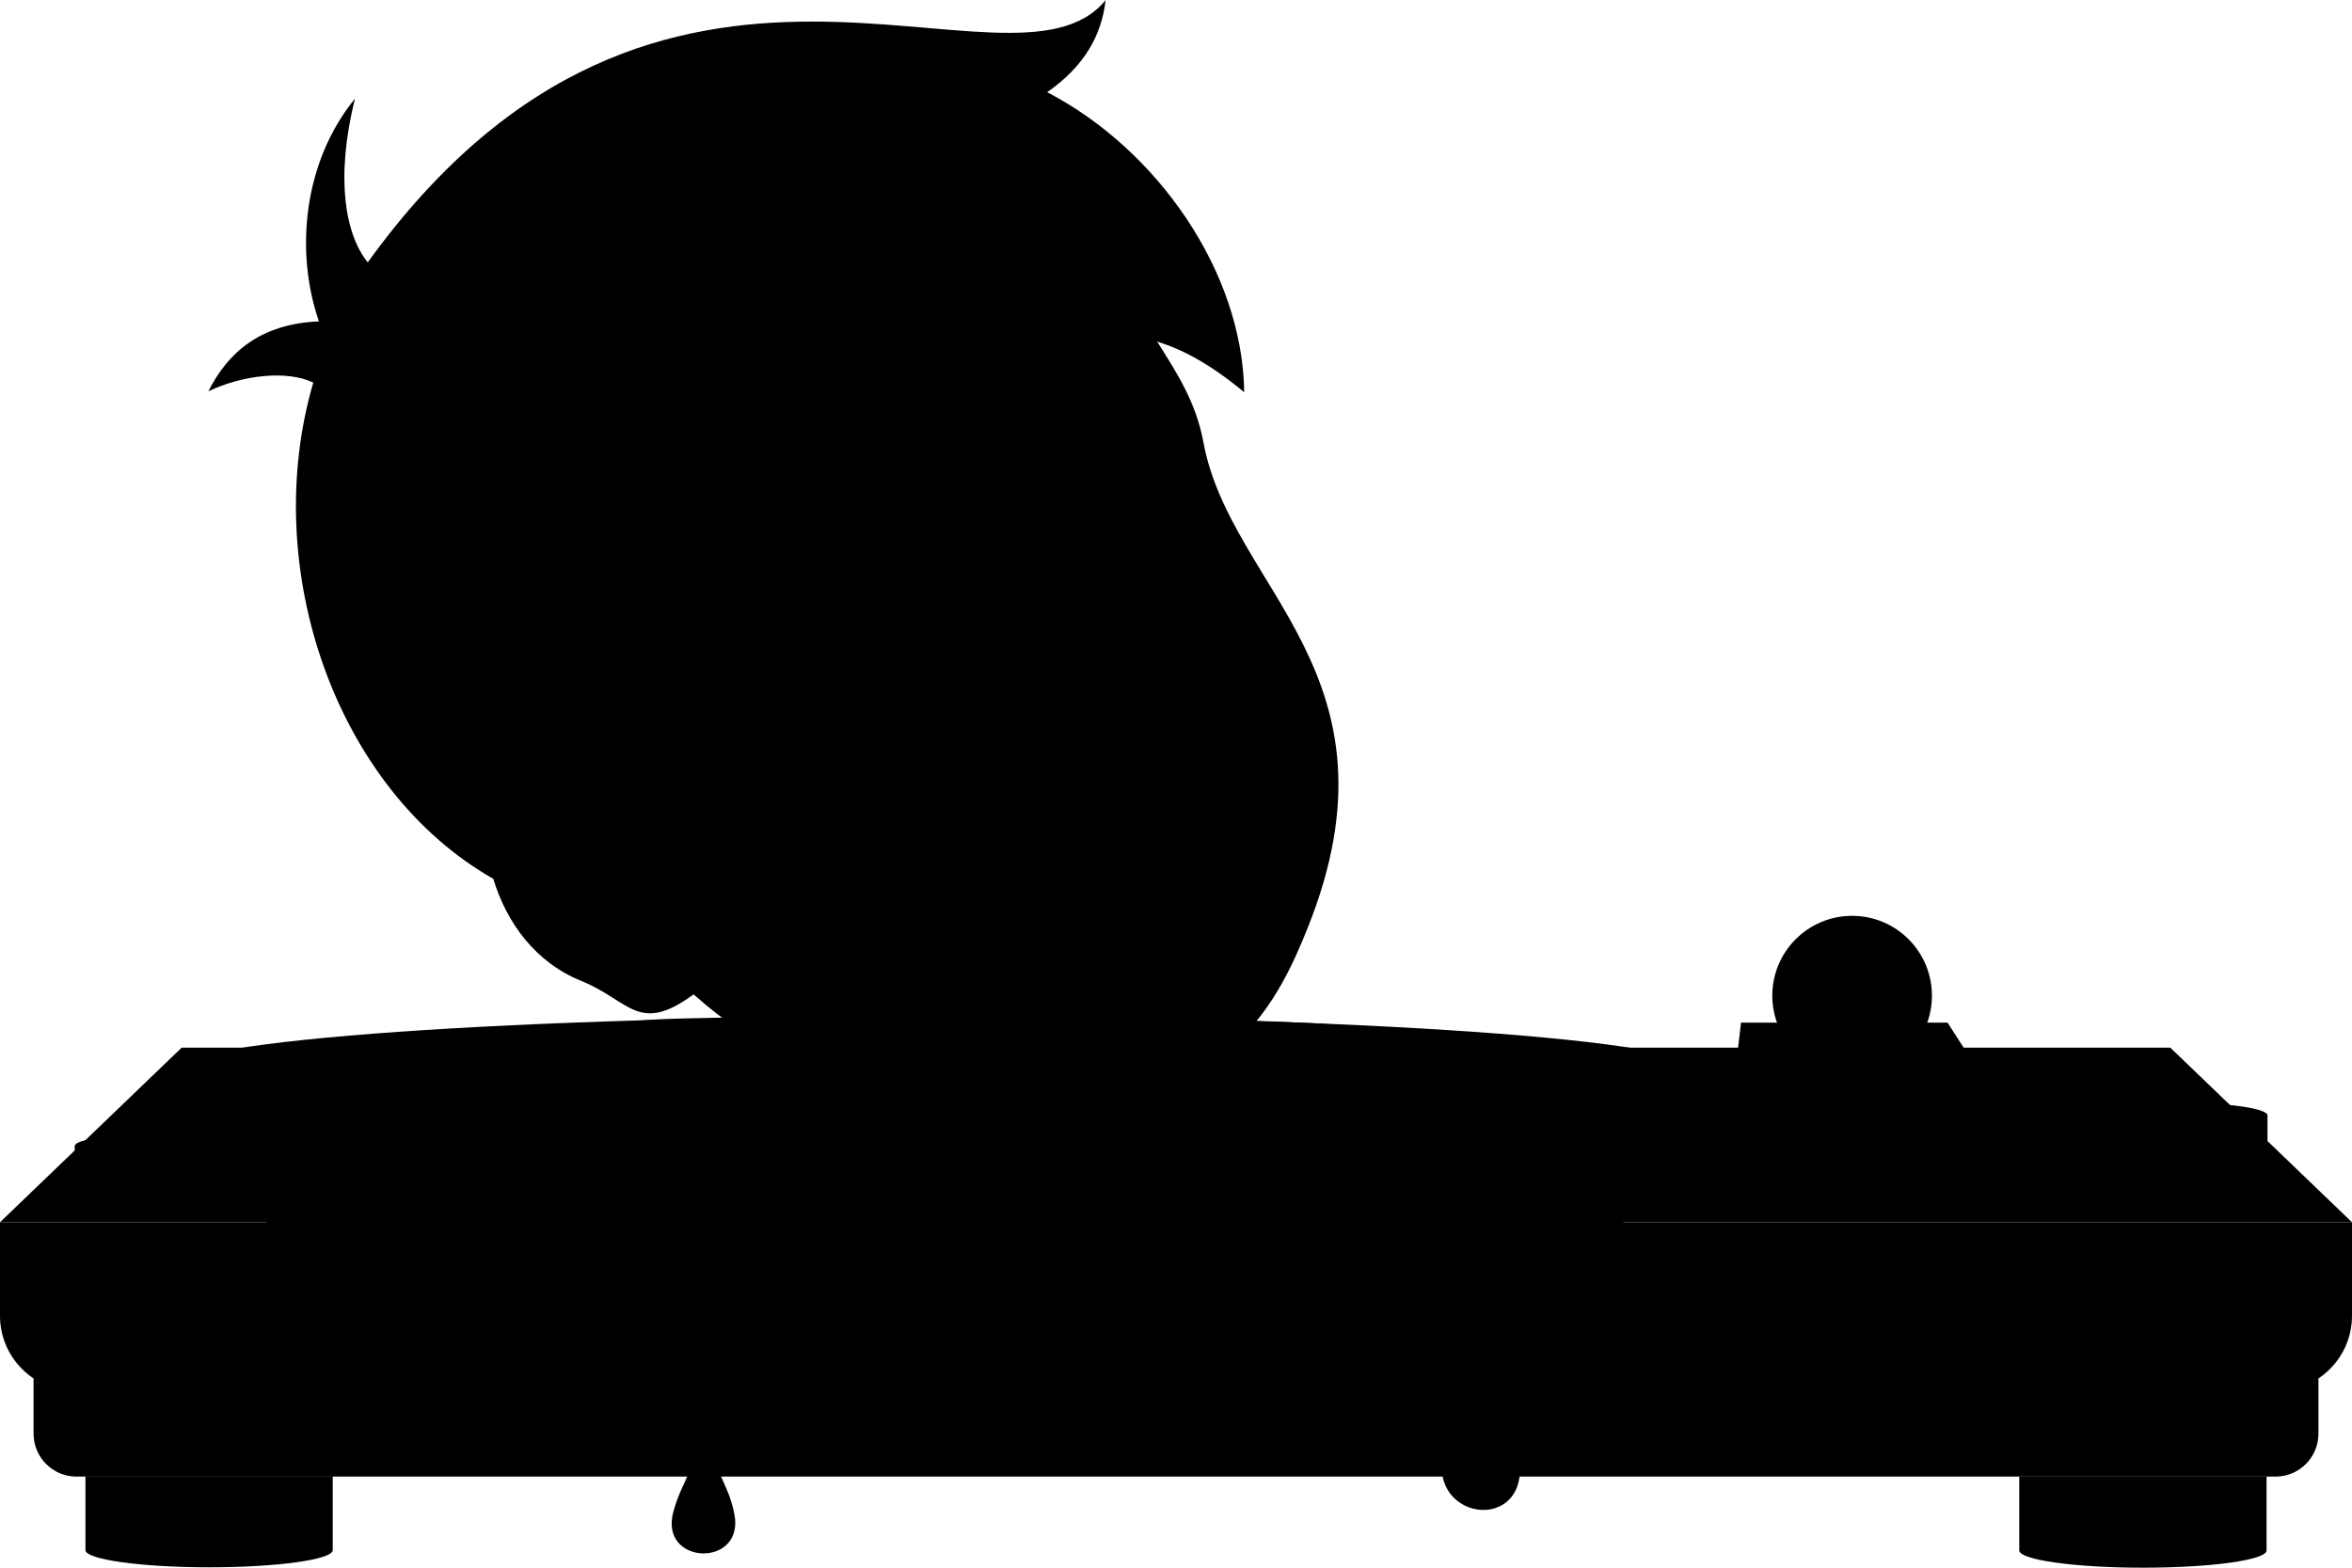
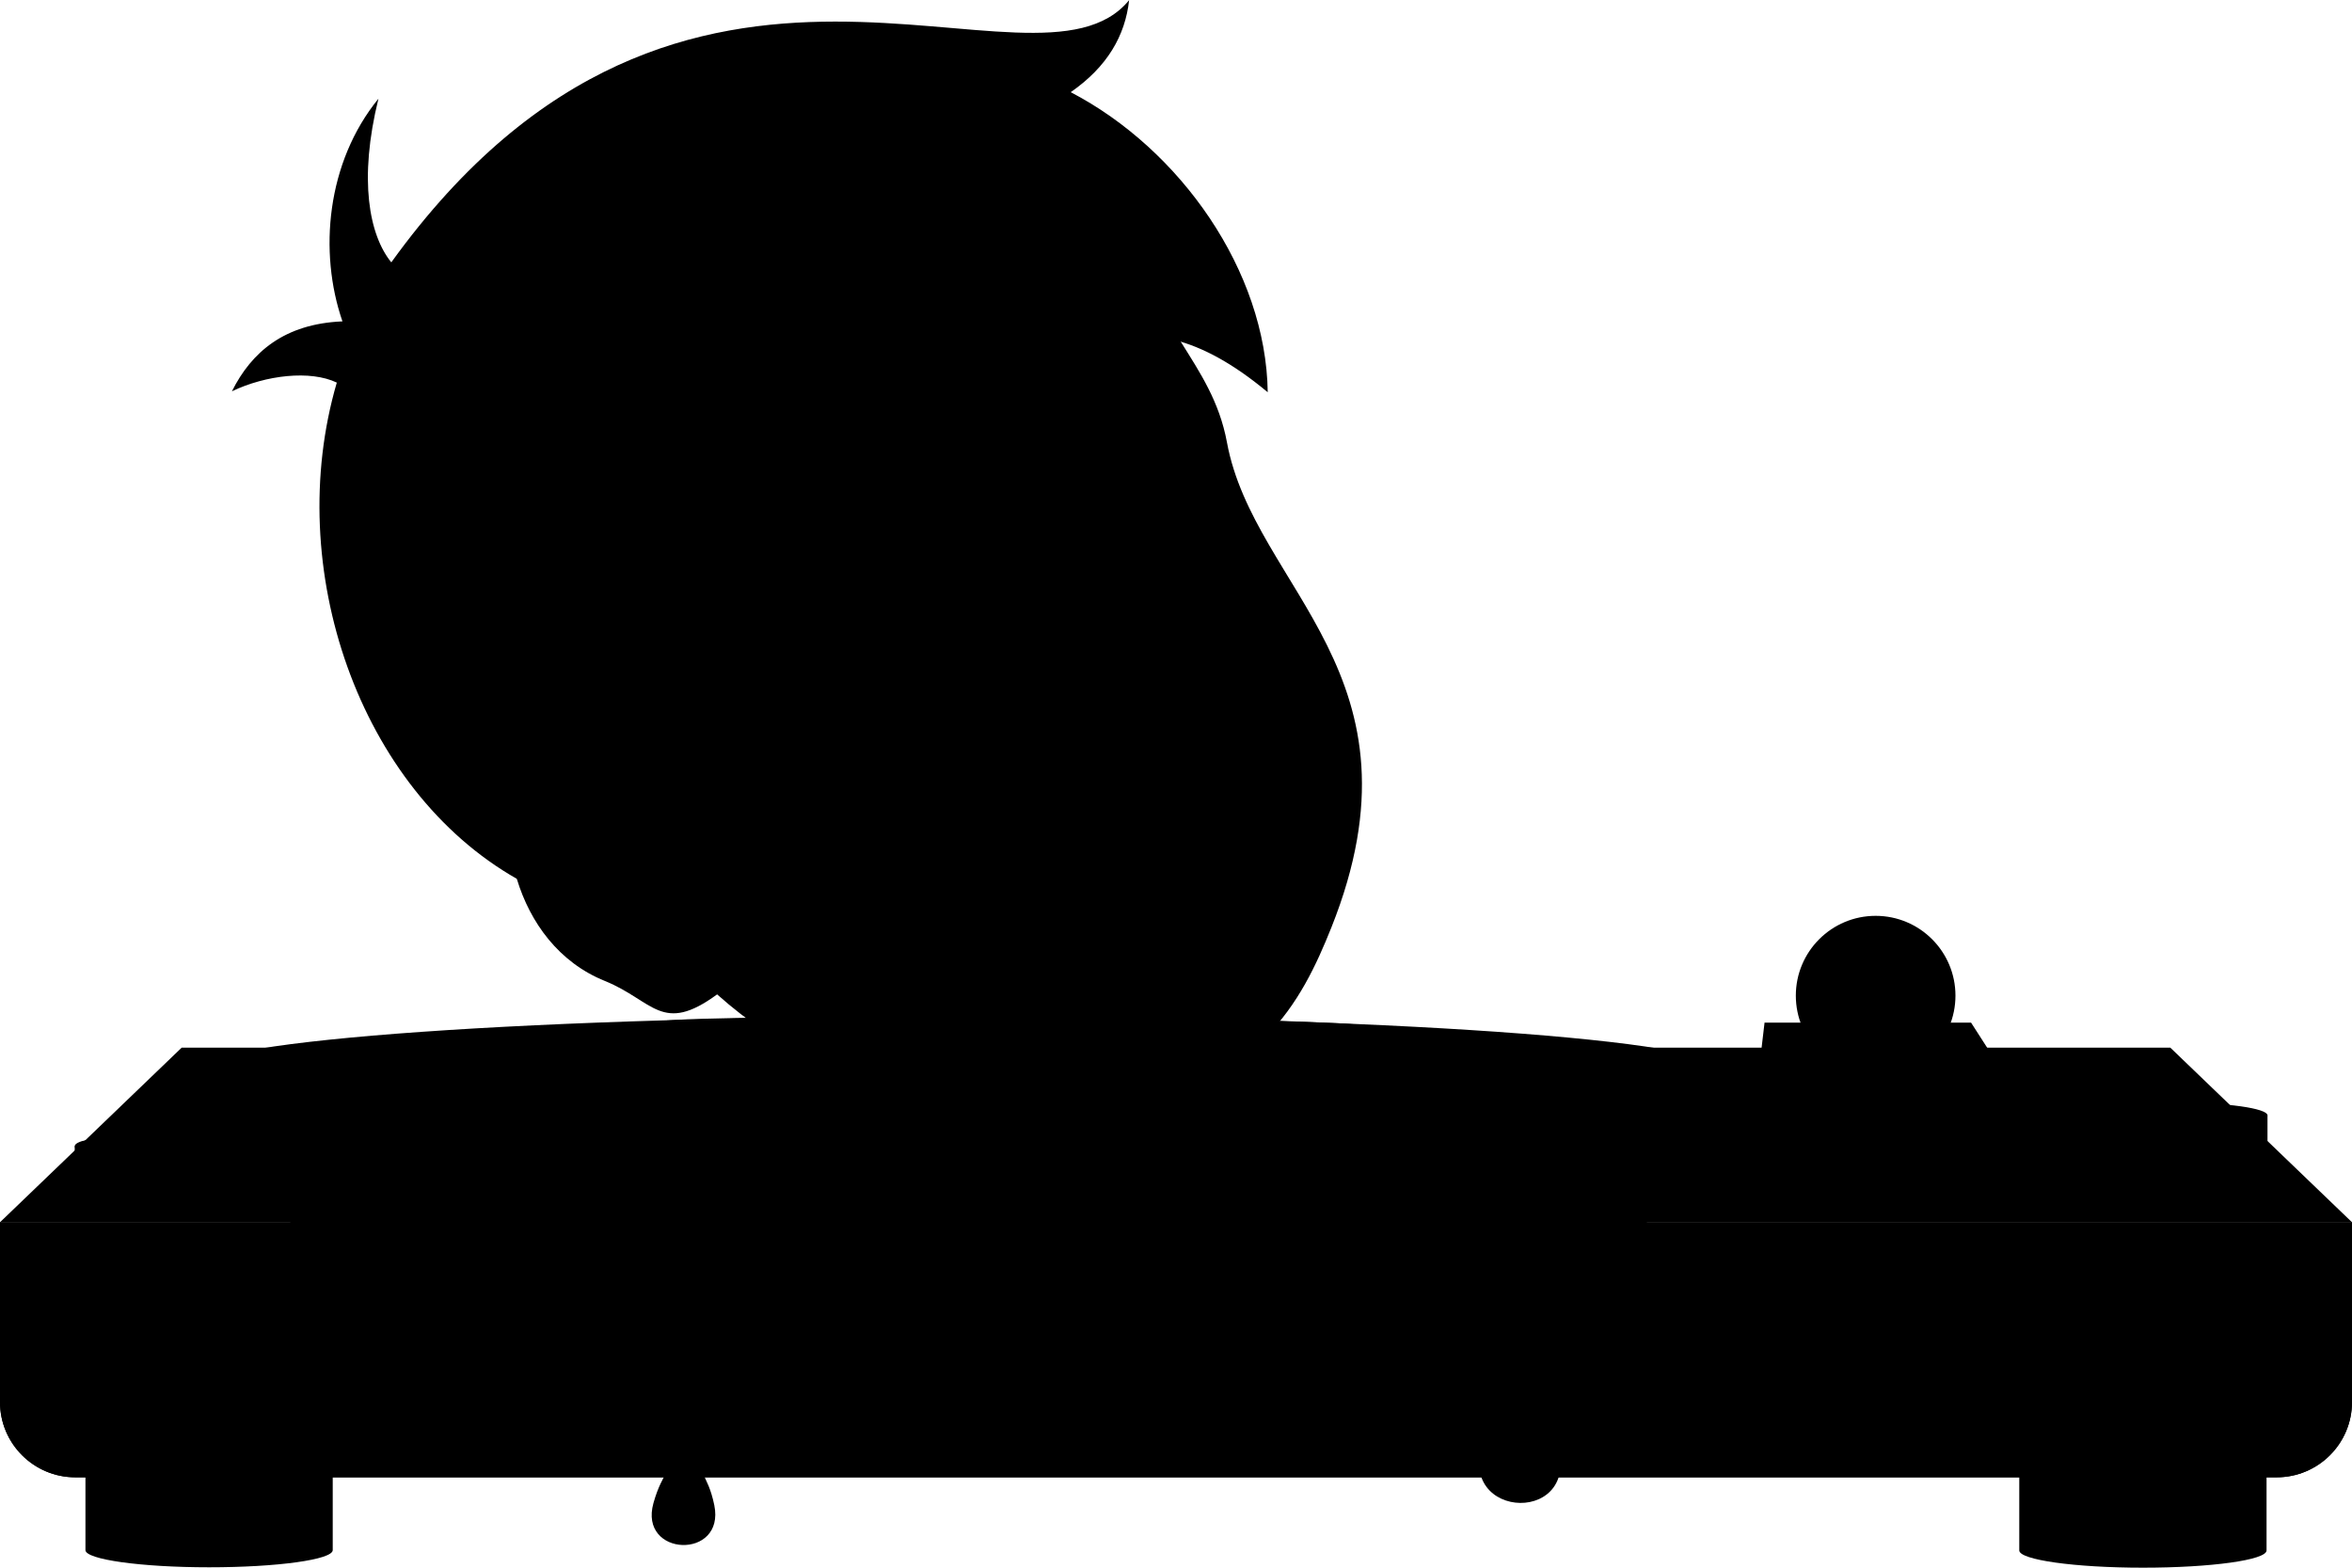
<svg class="byCombo" viewBox="0 0 300 200">
  <g class="recordPlayer">
-     <path class="mapleMediumDark" d="M4.28,168.14V182.9a5.48,5.48,0,0,0,5.48,5.48H290.24a5.48,5.48,0,0,0,5.48-5.48V168.14Z" />
-     <path class="mapleDark" d="M0,155.93H300a0,0,0,0,1,0,0v11.93a9.61,9.61,0,0,1-9.61,9.61H9.61A9.61,9.61,0,0,1,0,167.86V155.93A0,0,0,0,1,0,155.93Z" />
+     <path class="copperDark" d="M0,155.93H300v22.93a9.61,9.61,0,0,1-9.61,9.61H9.61A9.61,9.61,0,0,1,0,178.86Z" />
+     <g class="copperMedium">
+       <path d="M70.63,170.68l-1.21,1c10.94,0,16,6.39,8.84,11.79-1.61,1.35-4.05,2.09-7.27,2.09-3.79,0-5.33,0-9.21-.2H51.16v-2.52h1l1.48-1.16v-18H51.16v-3.68H61.78c6-8.13,18.91,3.84,13.1,9.65A8.38,8.38,0,0,1,70.63,170.68Zm-2.11-1a3.74,3.74,0,0,0,2.07-3.56c0-2.38-1.29-3.91-4.69-3.91h-.36l-1.29.86Zm-3,2.95-1.29,1,5,8.65A4.69,4.69,0,0,0,71.4,178c0-3.4-1.94-5.29-5.74-5.29Z" />
+       <path d="M88.2,175l-7.88-11.35H78v-3.68c1.56-6.73,17.43-3.06,15.87,3.68H91.27l-.9.88,5.16,7.87.82-1,4.73-7.35H97.69v-4.08c2.15-5.58,12.73-1.51,10.58,4.08h-3l-.69.89L101,185.34H85.65v-2.52h1.6l1-1.16Z" />
+       <path d="M136.16,182.1a22.37,22.37,0,0,1-12.71,3.6c-9.61,0-16.07-5.29-16.07-13a12.61,12.61,0,0,1,1.81-6.73c-1-7.35,21-10.31,22-3l.29-.86V161c5.65-3.06,9.83,4.63,4.18,7.7h-3.62l-3.71-5.49a8.49,8.49,0,0,0-8,5.4L130,182.69l.31-1.15a8.65,8.65,0,0,1,.12-1.49C133,172.69,138.78,174.74,136.16,182.1Z" />
+       <path d="M138.35,177.22c0-5.13,4.16-8.72,10.42-8.72,5.94,0,10.14,3.59,10.14,8.72s-4.28,8.68-10.34,8.68C142.35,185.9,138.35,182.39,138.35,177.22Zm9.82,0a3.75,3.75,0,0,0,3.79,3.92,3.86,3.86,0,0,0,3.8-4,3.8,3.8,0,1,0-7.59.12Z" />
+       <path d="M171.75,181.66l.33,1.16h.68v2.52H160.69c-1.38-.27.87-11.89,2.25-11.63l-.19-1h-1.91c-8.58-8.59,32.11-10.82,35.38-1a13.69,13.69,0,0,1,1.06,4.7v5.29l.71,1.16h1.27v2.52H187.7c-1.24-.06-.82-10.21.42-10.16a1.55,1.55,0,0,0-1.59-1.39c-1.45,0-2.1,1-2.1,3.11v4.76l.52,1.16h.53v2.52h-10.7c-1.58-.12-.87-10,.72-9.9-.17-1.13-.75-1.65-1.69-1.65-1.13,0-1.77.68-2.06,2.06Z" />
+       <path d="M210,185.34h-8c-1.46-.12.51-24.05,2-23.93l-.81-.83-2,1c-6.55-6.55,10.09-4.87,11.19-3.77v13.27l.94,1c-.22-3.32,11.6-4.12,11.82-.79a8.33,8.33,0,0,1,2.18,5.86c0,5.21-3.91,8.56-9,8.56a7.72,7.72,0,0,1-5.62-2l-.36-.66-.93-1.16Zm2.26-8.28c0,2.62.93,4.08,2.54,4.08,1.82,0,2.87-1.42,2.87-4s-1-4-2.87-4C213.23,173.1,212.3,174.55,212.3,177.06Z" />
+       <path d="M229,177.22c0-5.13,4.16-8.72,10.42-8.72,5.93,0,10.13,3.59,10.13,8.72s-4.28,8.68-10.33,8.68C233,185.9,229,182.39,229,177.22Zm9.81,0a3.75,3.75,0,0,0,3.8,3.92,3.85,3.85,0,0,0,3.79-4,3.8,3.8,0,1,0-7.59.12Z" />
+     </g>
+     <g class="mapleDark">
+       <path d="M69.37,167.07c0-2.42-1.31-4-4.75-4h-.37v8.15h.2C67.57,171.25,69.37,169.7,69.37,167.07Z" />
+       <path d="M64.37,173.67h-.12v10.58h.49c3.53,0,5.45-1.84,5.45-5.21S68.23,173.67,64.37,173.67Z" />
+       <path d="M152,174.21a4,4,0,0,0,0,8.07,3.91,3.91,0,0,0,3.85-4.1A3.78,3.78,0,0,0,152,174.21Z" />
+       <path d="M215.83,174.12c-1.64,0-2.59,1.48-2.59,4s.95,4.14,2.59,4.14c1.84,0,2.91-1.43,2.91-4.06S217.75,174.12,215.83,174.12Z" />
+       <path d="M244,174.21a4,4,0,0,0,0,8.07,3.91,3.91,0,0,0,3.86-4.1A3.78,3.78,0,0,0,244,174.21Z" />
+       <path d="M0,155.93v22.93a9.61,9.61,0,0,0,9.61,9.61H290.39a9.61,9.61,0,0,0,9.61-9.61V155.93Zm69.78,30.82c-3.85,0-5.41,0-9.34-.2H49.65v-3.73h2.54V164.49H49.65v-3.73H60.44c4.26,0,5-.21,7.79-.21,4.92,0,7.83,2,7.83,5.7,0,3.2-2.42,5.33-6.64,5.41,6.39.13,10.12,3,10.12,7.38C79.54,183.88,76.18,186.75,69.78,186.75Zm30.51-3.93v3.73H84.67v-3.73h2.58V176l-8-11.52H76.88v-3.73H93v3.73H90.37l5.16,7.87,4.8-7.46H96.88v-4.14h10.75v4.14h-3.08L97.7,175.31v7.51Zm35.87.28A22.49,22.49,0,0,1,123,186.92c-9.76,0-16.32-5.37-16.32-13.25,0-8.07,6.28-13.36,15.91-13.36A13.37,13.37,0,0,1,131.2,163v-2h4.47v8.66h-3.89L128,164.08c-5.2,0-9,4.1-9,9.8,0,6,3.19,9.43,7.5,9.43a8.88,8.88,0,0,0,3.44-.62c0-4.14,2.54-6,5.58-6h.61Zm12.38,4c-6.31,0-10.37-3.57-10.37-8.81s4.22-8.86,10.58-8.86c6,0,10.29,3.65,10.29,8.86S154.69,187.12,148.54,187.12Zm51.46-.57H187.7v-3.73h1.11v-5.54c0-1.68-.66-2.46-1.72-2.46-1.48,0-2.14,1-2.14,3.16v4.84H186v3.73H174.78v-3.73h1.15v-5.54c0-1.68-.61-2.46-1.76-2.46s-1.8.7-2.09,2.09v5.91h1v3.73H160.84v-3.73h2.1v-9.11h-2.1V170h9.76l1,3.78a7.15,7.15,0,0,1,6.72-4.19,6,6,0,0,1,6.07,4.1,7.33,7.33,0,0,1,6.8-4.1c4.23,0,6.85,2.75,6.85,7.88v5.37h2Zm19.27.37c-3.57,0-5.86-1.48-7-3.86L211,186.55H202v-3.73h2V161.41l-2.83,1.4v-5h12.13v14.26a7.72,7.72,0,0,1,6.15-2.5c5.17,0,9,3.36,9,8.65S224.48,186.92,219.27,186.92Zm21.28.2c-6.32,0-10.37-3.57-10.37-8.81s4.22-8.86,10.57-8.86c6,0,10.29,3.65,10.29,8.86S246.7,187.12,240.55,187.12Z" />
+     </g>
    <polygon class="mapleMedium" points="0 155.93 23.17 133.66 276.83 133.66 300 155.93 0 155.93" />
    <g class="steelDark">
      <path d="M289.22,150c0,.9-5.22,1.63-11.65,1.63s-11.64-.73-11.64-1.63V142.3h23.29Z" />
      <path d="M20.09,150.51c0,.64-2.37,1.15-5.28,1.15s-5.28-.51-5.28-1.15v-4.28H20.09Z" />
-       <rect x="221.62" y="134.29" width="29.24" height="7.61" />
-       <path d="M22.38,136.46v8.88c0,3.77,43.43,6.83,97,6.83s97-3.06,97-6.83v-8.88Z" />
+       <rect x="224.62" y="134.29" width="29.24" height="7.61" />
+       <path d="M25.38,136.46v8.88c0,3.77,43.43,6.83,97,6.83s97-3.06,97-6.83v-8.88Z" />
    </g>
    <g class="steelMedium">
      <ellipse cx="277.57" cy="142.3" rx="11.65" ry="1.64" />
      <ellipse cx="14.81" cy="146.23" rx="5.28" ry="1.15" />
-       <polygon points="250.87 134.29 248.41 130.46 222.07 130.46 221.62 134.29 250.87 134.29" />
+       <polygon points="253.87 134.29 251.41 130.46 225.07 130.46 224.62 134.29 253.87 134.29" />
    </g>
    <g class="chromeDarker">
-       <circle cx="236.24" cy="127.02" r="10.18" />
-       <polygon points="234.06 146.7 243.86 142.61 243.86 136.63 234.06 140.38 234.06 146.7" />
+       <circle cx="239.24" cy="127.02" r="10.18" />
+       <polygon points="237.06 146.7 246.86 142.61 246.86 136.63 237.06 140.38 237.06 146.7" />
    </g>
    <g class="chromeDarkest">
      <path d="M289.1,188.38v9.42c0,1.22-7.06,2.2-15.77,2.2s-15.77-1-15.77-2.2v-9.42Z" />
      <path d="M42.44,188.33v9.43c0,1.21-7.06,2.19-15.77,2.19s-15.77-1-15.77-2.19v-9.43Z" />
-       <circle cx="235.67" cy="130.46" r="5.72" />
-       <rect x="224.46" y="140.38" width="9.6" height="6.32" />
+       <circle cx="238.67" cy="130.46" r="5.72" />
+       <rect x="227.46" y="140.38" width="9.6" height="6.32" />
    </g>
-     <path class="chromeDark" d="M224.46,140.38l2-4.78c7.24-.28,14.29-.48,17.41,1l-9.8,3.75Z" />
-     <ellipse class="rubberMediumDark" cx="119.38" cy="136.46" rx="97" ry="6.82" />
-     <ellipse class="dullYellowMedium" cx="119.38" cy="136.46" rx="32.88" ry="2.31" />
+     <path class="chromeDark" d="M227.46,140.38l2-4.78c7.24-.28,14.29-.48,17.41,1l-9.8,3.75Z" />
+     <ellipse class="rubberMediumDark" cx="122.38" cy="136.46" rx="97" ry="6.82" />
    <g class="chromeMedium">
-       <path d="M237.14,135.46l.71-4.71a2.18,2.18,0,1,0-4.36,0l-.35,4.66C234.54,135.4,235.89,135.41,237.14,135.46Z" />
+       <path d="M240.14,135.46l.71-4.71a2.18,2.18,0,1,0-4.36,0l-.35,4.66C237.54,135.4,238.89,135.41,240.14,135.46Z" />
    </g>
  </g>
  <g class="blood">
    <g class="bloodDarker">
-       <path d="M167.58,130.54c12,.59,26.9,5.23,17.53,10.94-3.27,2-2.45,9,5.19,9.1,17.46.33,21.36,5.84,11.33,9.84-8.7,3.47-12.15,9.41-8.17,24.12,3.09,11.44-12,10.05-9.24.24,3.33-11.81,3.81-21.35-10-25.38-12.06-3.52-25.23,3.68-40.06,3.68-17.51,0-37.56-4.48-41.13,4.26-1.62,4-5.63,4.09-7.18,0-3-7.88-15.24-7.64-20.83-4.37-4.35,2.54-5.33,6-3.1,12.2,3.44,9.53-10.25,9.22-7.31.26,3.12-9.51-.3-14.15-8.13-15.22-10.73-1.47-21-6.94-6.25-10.08,3.69-.79,6.23-3.47,4.27-9.32-1-3.11,5.55-5.3,21.11-5,11.09.21-1.56-5.29,21.2-5.87C107,129.43,147.22,129.53,167.58,130.54Z" />
-       <path d="M89.74,181c1.61,7.77,3.05,7.9,3.92,12.1,1.42,7-9.71,6.63-7.76-.28C87.12,188.5,88.29,188.78,89.74,181Z" />
+       <path d="M170.58,130.54c12,.59,26.9,5.23,17.53,10.94-3.27,2-2.45,9,5.19,9.1,17.46.33,21.29,4.52,12.63,8.08s-12.57,10.53-7.47,24.88c4,11.16-13.08,10.62-9.24.24,4.29-11.58,3.81-21.35-10-25.38-12.06-3.52-27.48,3.82-42.31,3.29-17.11-.61-38.19-6-46.42,3.58-2.79,3.26-5,2.42-7.18,0A14.81,14.81,0,0,0,65,162c-4.37,2.5-5.33,6-3.1,12.2,3.44,9.53-10.25,9.22-7.31.26,3.12-9.51-.72-15.29-8-15.91-12.09-1-15.39-6.54-3.41-8.39,3.73-.57,6.23-3.47,4.27-9.32-1-3.11,5.55-5.3,21.11-5,11.09.21-1.56-5.29,21.2-5.87C110,129.43,150.22,129.53,170.58,130.54Z" />
+       <path d="M87.24,180.68c1.67,7.57,3,7.15,3.87,11.35,1.43,7-9.7,6.63-7.76-.28C84.57,187.43,85.75,188.25,87.24,180.68Z" />
    </g>
    <g class="bloodDark">
-       <path d="M191.82,182.1c2.21,5.18,1.64,10-3.55,9.63C191.67,188.79,191.8,186.26,191.82,182.1Z" />
-       <path d="M60.6,173.71c2.19,3.72,1.4,8-2.94,7.92C60,179.8,60.83,177.33,60.6,173.71Z" />
-       <path d="M92.09,190.88c2,3,1,7.32-3.53,6.41C91.27,196,91.91,194.73,92.09,190.88Z" />
-       <path d="M94.68,164.38c-2.79,2.2-2,5.23-5.39,5.44C91.66,169,91.62,165.64,94.68,164.38Z" />
-       <path d="M187.51,150.2c-47.81,3-106.31,2.47-145.21-.72-6.13,1.44-10.65,3.82-5.59,5.52H204.45C205.31,152.84,198.68,150.43,187.51,150.2Z" />
-       <path d="M182.31,140.55c10.17-4.78-5.24-8.84-14.91-9.68-20.32-1.77-60.31-.9-80.49-.61-20.49.29-8.46,5.54-20.18,5.55-15,0-21.19,2.41-20.36,4.06,17.79,1.52,42.86,3.42,73,3.42C144.75,143.29,165,141.67,182.31,140.55Z" />
+       <path d="M196.57,181.36c3.2,5,1.75,10.27-3.56,9.63C196.82,188.3,196.9,185.74,196.57,181.36Z" />
+       <path d="M60.6,172.71c2.19,3.72,1.49,8.07-2.94,7.92C59.7,178.9,60.83,176.33,60.6,172.71Z" />
+       <path d="M89.61,189.88c2,3,1,7.32-3.53,6.4C88,194.7,89.43,193.72,89.61,189.88Z" />
+       <path d="M92.53,162.57C89.16,165,89.91,166.28,87,167,88.69,165.55,88.61,163.19,92.53,162.57Z" />
+       <path d="M190.51,150.2c-47.81,3-106.31,2.47-145.21-.72-6.13,1.44-10.65,3.82-5.59,5.52H207.45C208.31,152.84,201.68,150.43,190.51,150.2Z" />
+       <path d="M122.38,143.29c-30.15,0-55.22-1.9-73-3.42-.83-1.65,5.32-4.05,20.36-4.06,11.72,0-.31-5.26,20.18-5.55,20.18-.29,60.17-1.16,80.49.61,9.67.84,25.08,4.9,14.91,9.68C168,141.67,147.75,143.29,122.38,143.29Zm-39.51-3.42c0,1.2,17.31,2.18,38.67,2.18s38.67-1,38.67-2.18-17.31-2.17-38.67-2.17S82.87,138.67,82.87,139.87Z" />
    </g>
    <g class="bloodLight">
-       <path d="M183.55,137.19c1.23,2.5-3.55,2.88-17.81,3.74C172.16,140.06,182.15,139.16,183.55,137.19Z" />
-       <path d="M50.84,137.77c-8.55,1.9,7.11,2.39,18,3.16C62.59,139.71,45.89,139.47,50.84,137.77Z" />
-       <path d="M199,152c8.85,3-4.91,2.18-15.09,2.06C190.09,153,202.87,154.63,199,152Z" />
-       <path d="M37.17,151.84c-4.79,2.77,5.66,2.66,16.85,2.35C47.77,153.48,36.65,154.11,37.17,151.84Z" />
+       <path d="M186.55,137.19c1.23,2.5-3.55,2.88-17.81,3.74C175.16,140.06,185.15,139.16,186.55,137.19Z" />
+       <path d="M53.84,137.77c-8.55,1.9,7.11,2.39,18,3.16C65.59,139.71,48.89,139.47,53.84,137.77Z" />
+       <path d="M202,152c8.85,3-4.91,2.18-15.09,2.06C193.09,153,205.87,154.63,202,152Z" />
+       <path d="M40.17,151.84c-4.79,2.77,5.66,2.66,16.85,2.35C50.77,153.48,39.65,154.11,40.17,151.84Z" />
    </g>
  </g>
  <g class="bennett">
-     <path class="skinEastAsian" d="M62.93,112.15c1.68,5.54,5.34,10.63,11.23,13,6.2,2.52,7.25,6.88,14.31,1.71,16,14.26,34.71,15.34,50.71,13.73,18.23-1.83,23.88-12.86,27.64-22.27,12.84-32.2-9.86-43.14-13.32-61.88-1.92-10.41-9.89-14.82-11.28-26.4C122.75-10.34,38.31,61.07,62.93,112.15Z" />
-     <path class="tongue" d="M148,110.77c-2,6.62,2.94,14.81-7.07,17.48-4.47,1.2-8.92-3.2-6.28-9.72C138.73,115,143.72,112.76,148,110.77Z" />
-     <path class="tongueFold" d="M139.77,114.92c-.75,2.18-.79,5.77.32,7.41a13.49,13.49,0,0,1,.6-7.94Z" />
+     <path class="skinEastAsian" d="M65.93,112.15c1.68,5.54,5.34,10.63,11.23,13,6.2,2.52,7.25,6.88,14.31,1.71,16,14.26,34.71,15.34,50.71,13.73,18.23-1.83,23.88-12.86,27.64-22.27,12.84-32.2-9.86-43.14-13.32-61.88-1.92-10.41-9.89-14.82-11.28-26.4C125.75-10.34,41.31,61.07,65.93,112.15Z" />
+     <path class="bloodDried" d="M136.92,138.09c-10.54,2.23-13.28-2.21-24-3.93a21.15,21.15,0,0,0-9.27,1c12.84,6.37,26.47,6.69,38.55,5.48a37,37,0,0,0,10.61-2.55C145.43,136.22,143.27,136.75,136.92,138.09Z" />
+     <path class="tongue" d="M151,110.77c-2,6.62,2.94,14.81-7.07,17.48-4.47,1.2-8.92-3.2-6.28-9.72C141.73,115,146.72,112.76,151,110.77Z" />
+     <path class="tongueFold" d="M142.77,114.92c-.75,2.18-.79,5.77.32,7.41a13.49,13.49,0,0,1,.6-7.94Z" />
    <g class="deadEyeBlack">
-       <path d="M128.48,86.08q-5.46-1.6-11-3l2.69-10.81-2.76-.68-2.7,10.8c-3.68-.89-7.38-1.74-11.12-2.51l-.69,2.77q5.63,1.06,11.15,2.41l-2.85,11.4,2.77.69,2.84-11.4c3.7,1,7.36,2,11,3.1Z" />
-       <path d="M157.79,72.73c-3.32-1.32-6.7-2.58-10.12-3.81,1.17-3.41,2.26-6.83,3.23-10.27l-2.69-.95c-1,3.44-2.13,6.85-3.3,10.24q-5.39-1.87-10.91-3.61L133.05,67c3.64,1.1,7.28,2.3,10.93,3.57q-1.9,5.3-4,10.51l2.69,1c1.48-3.47,2.84-7,4.11-10.47,3.36,1.21,6.73,2.48,10.1,3.84Z" />
+       <path d="M131.48,86.08q-5.46-1.6-11-3l2.69-10.81-2.76-.68-2.7,10.8c-3.68-.89-7.38-1.74-11.12-2.51l-.69,2.77q5.63,1.06,11.15,2.41l-2.85,11.4,2.77.69,2.84-11.4c3.7,1,7.36,2,11,3.1Z" />
+       <path d="M160.79,72.73c-3.32-1.32-6.7-2.58-10.12-3.81,1.17-3.41,2.26-6.83,3.23-10.27l-2.69-.95c-1,3.44-2.13,6.85-3.3,10.24q-5.39-1.87-10.91-3.61L136.05,67c3.64,1.1,7.28,2.3,10.93,3.57q-1.9,5.3-4,10.51l2.69,1c1.48-3.47,2.84-7,4.11-10.47,3.36,1.21,6.73,2.48,10.1,3.84Z" />
    </g>
    <g class="eyebrowBlack">
-       <path d="M116.91,63.5c-7.12,6.28-18.51,7.76-21.26,16.1C102.45,73.08,113.21,72.56,116.91,63.5Z" />
-       <path d="M149.27,54c-6.2-4-12.38,2.7-19.17,3.32C136.51,61,142.23,53.67,149.27,54Z" />
+       <path d="M119.91,63.5c-7.12,6.28-18.51,7.76-21.26,16.1C105.45,73.08,116.21,72.56,119.91,63.5Z" />
+       <path d="M152.27,54c-6.2-4-12.38,2.7-19.17,3.32C139.51,61,145.23,53.67,152.27,54Z" />
    </g>
    <g class="skinDisplay">
-       <path d="M157.29,106.4c-11.17,5.63-23.08,9.15-27.38,18.12C127.18,115.6,155.9,105.22,157.29,106.4Z" />
-       <path d="M133.36,104.47c5.18,1.81,16.16-4.86,17.16-8.84,1.83-7.31-6.48-6.79-8.66-10.4.54,4.86,9,3.54,7.3,10.14C148.27,98.78,140,103.56,133.36,104.47Z" />
+       <path d="M160.29,106.4c-11.17,5.63-23.08,9.15-27.38,18.12C130.18,115.6,158.9,105.22,160.29,106.4Z" />
+       <path d="M136.36,104.47c5.18,1.81,16.16-4.86,17.16-8.84,1.83-7.31-6.48-6.79-8.66-10.4.54,4.86,9,3.54,7.3,10.14C151.27,98.78,143,103.56,136.36,104.47Z" />
    </g>
-     <path class="skinFold" d="M77.87,112.31c-5.38,3.78,5.9,6.94,3.5,10-1.06,1.33-3.14-1.13-6.85-2.18-9.85-2.78-9.74-18.94-2.21-15.67-7.35-1.34-5.82,12.78,2.45,14.92,2.51.65,5.41,2.89,5.94,2.43C82.58,120.16,71,115.36,77.87,112.31Z" />
-     <path class="hairBlack" d="M85.8,95.29c-6.52-17.31,5-23.84-4-39.41,22.17,8.22,29.71-7.5,44.86-1.77-1.32-3.69-5.11-6.35-11.31-8,18.4,2.46,25.1-11.24,43.35,3.93-.21-15.45-11.14-31-25.13-38.28,4.67-3.24,6.95-7.21,7.45-11.74C128.94,14.77,84.45-18.59,46.91,33.47,44.09,30,42.72,22.93,45.27,12.59,38.65,20.72,37.62,32.15,40.68,41c-7.4.31-11.59,3.91-14.1,8.92,4.33-2.07,10-2.73,13.38-1.11-6.93,23.67,2.87,51.92,23,63.33C60.46,101,69.75,95.38,76.65,101.32Z" />
+     <path class="skinFold" d="M80.87,112.31c-5.38,3.78,5.9,6.94,3.5,10-1.06,1.33-3.14-1.13-6.85-2.18-9.85-2.78-9.74-18.94-2.21-15.67-7.35-1.34-5.82,12.78,2.45,14.92,2.51.65,5.41,2.89,5.94,2.43C85.58,120.16,74,115.36,80.87,112.31Z" />
+     <path class="hairBlack" d="M88.8,95.29c-6.52-17.31,5-23.84-4-39.41,22.17,8.22,29.71-7.5,44.86-1.77-1.32-3.69-5.11-6.35-11.31-8,18.4,2.46,25.1-11.24,43.35,3.93-.21-15.45-11.14-31-25.13-38.28,4.67-3.24,6.95-7.21,7.45-11.74C131.94,14.77,87.45-18.59,49.91,33.47,47.09,30,45.72,22.93,48.27,12.59,41.65,20.72,40.62,32.15,43.68,41c-7.4.31-11.59,3.91-14.1,8.92,4.33-2.07,10-2.73,13.38-1.11-6.93,23.67,2.87,51.92,23,63.33C63.46,101,72.75,95.38,79.65,101.32Z" />
  </g>
</svg>
